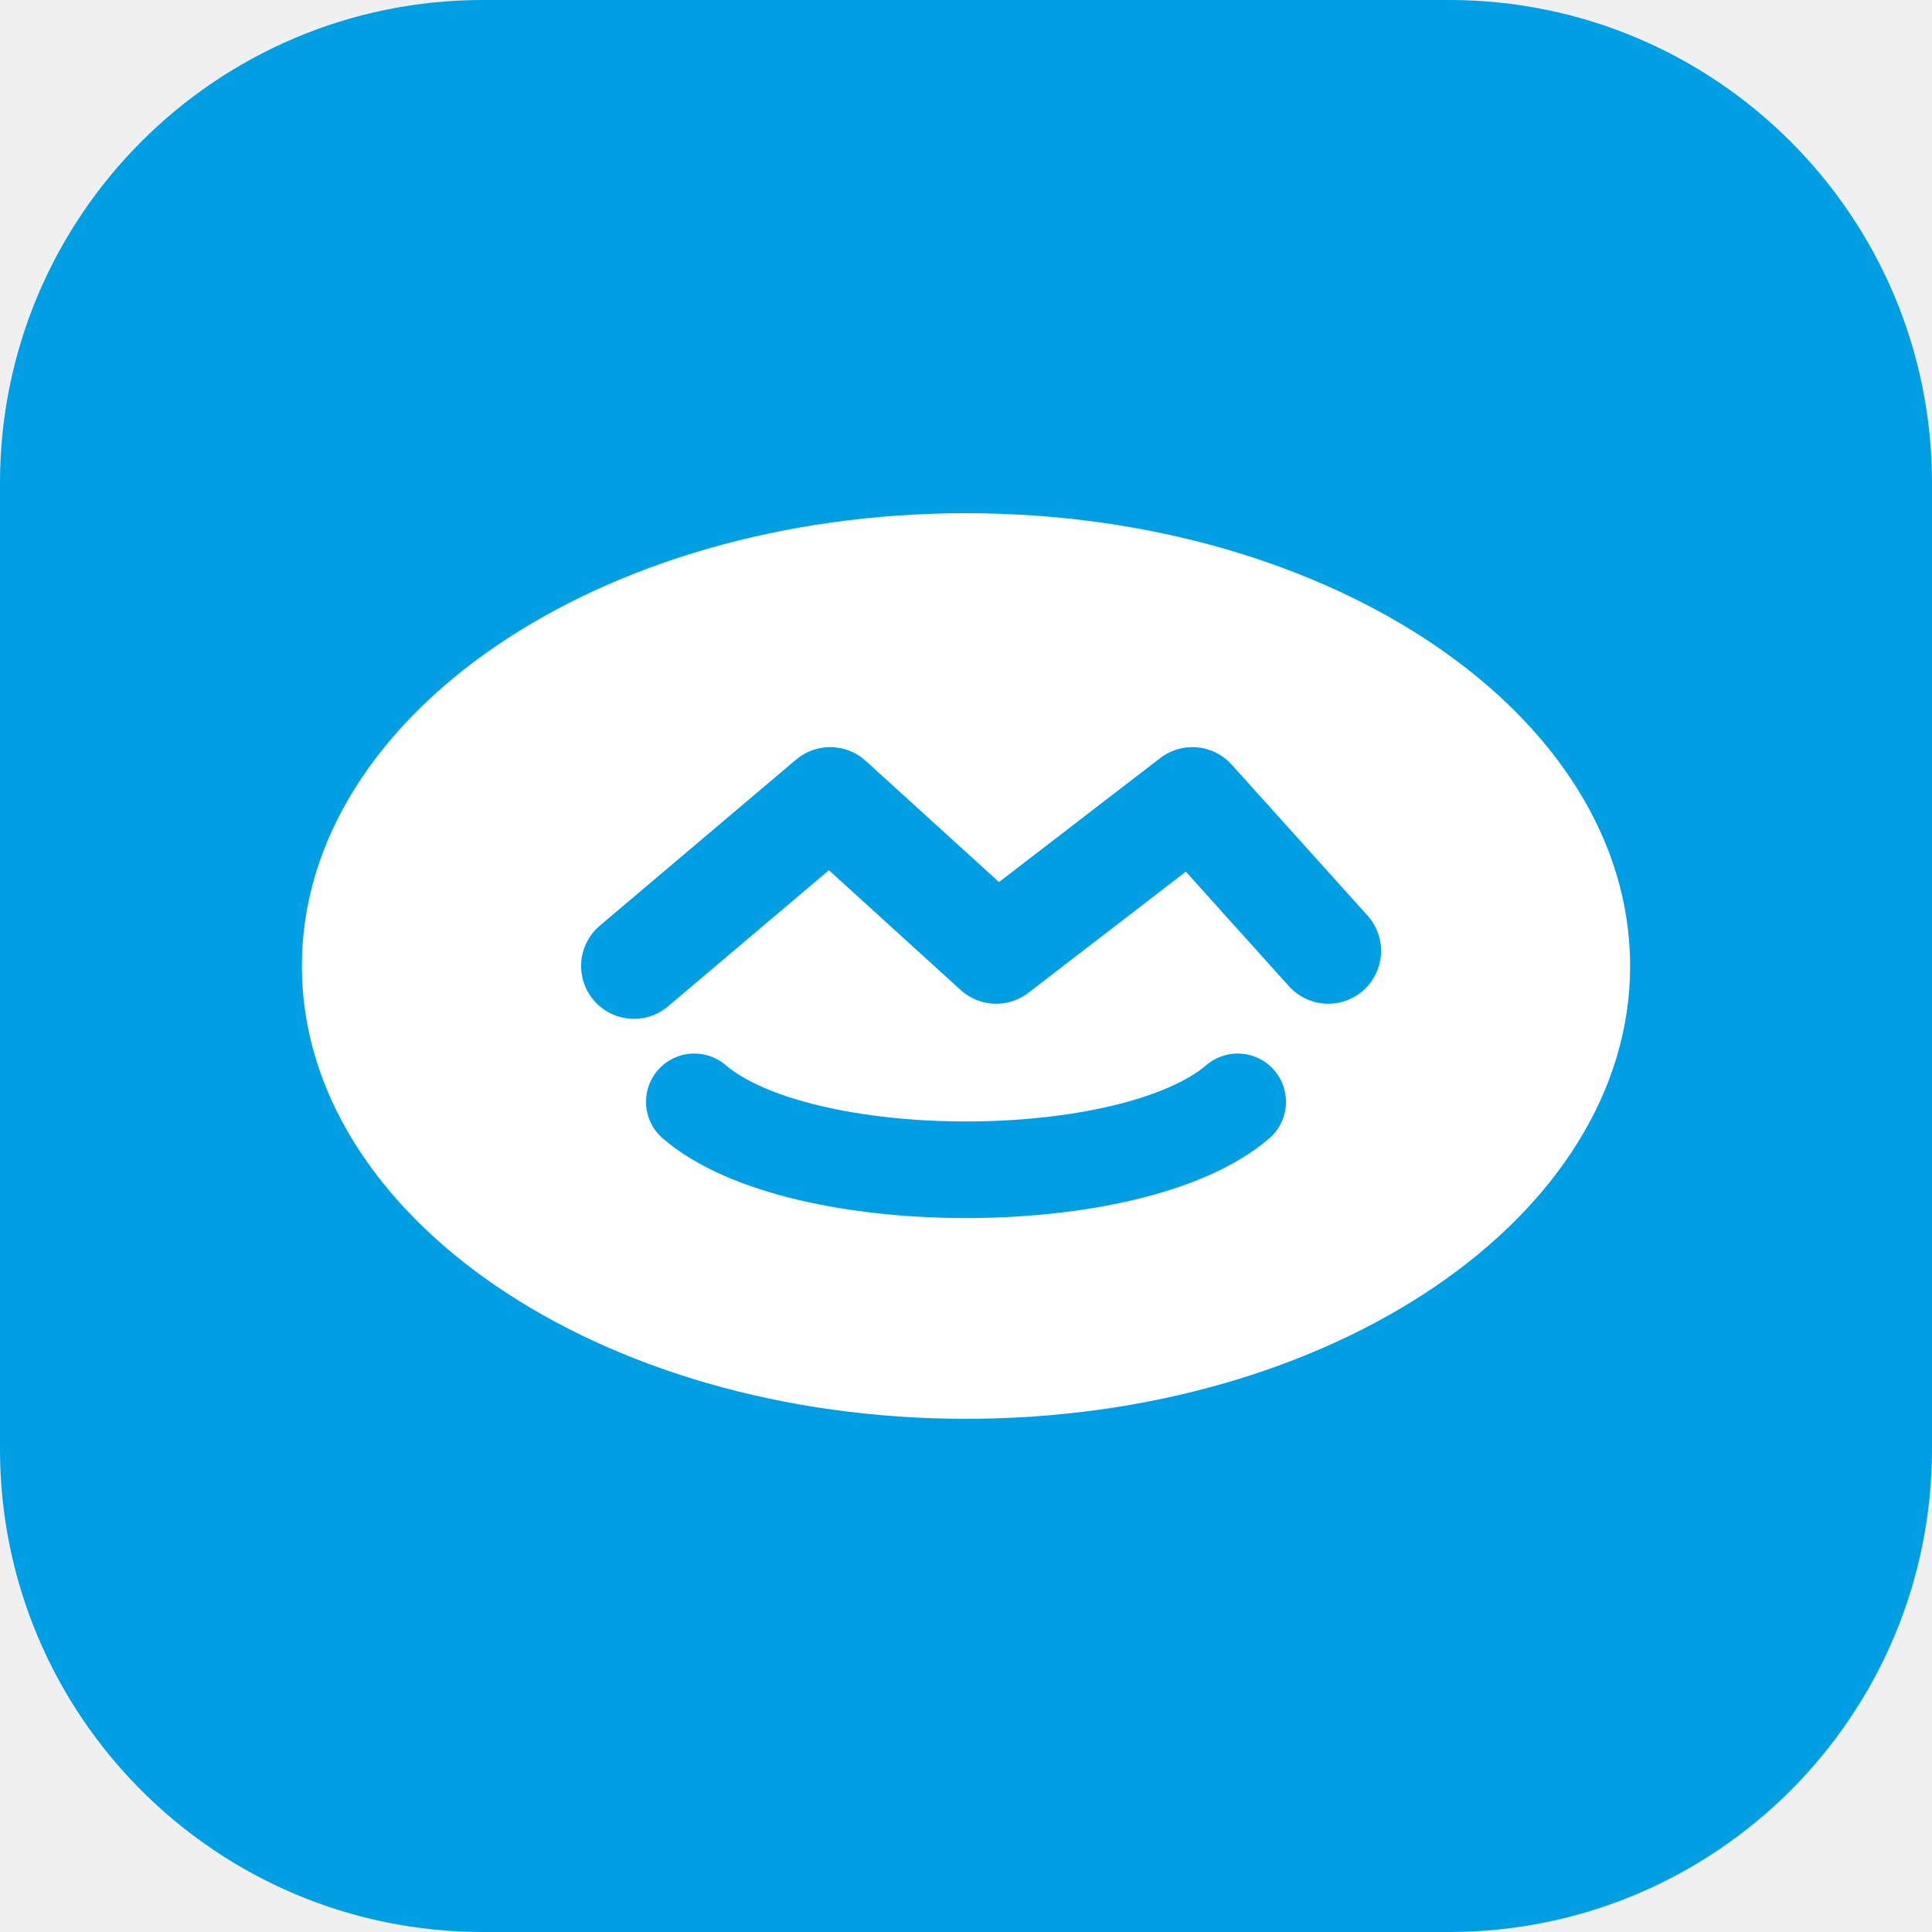
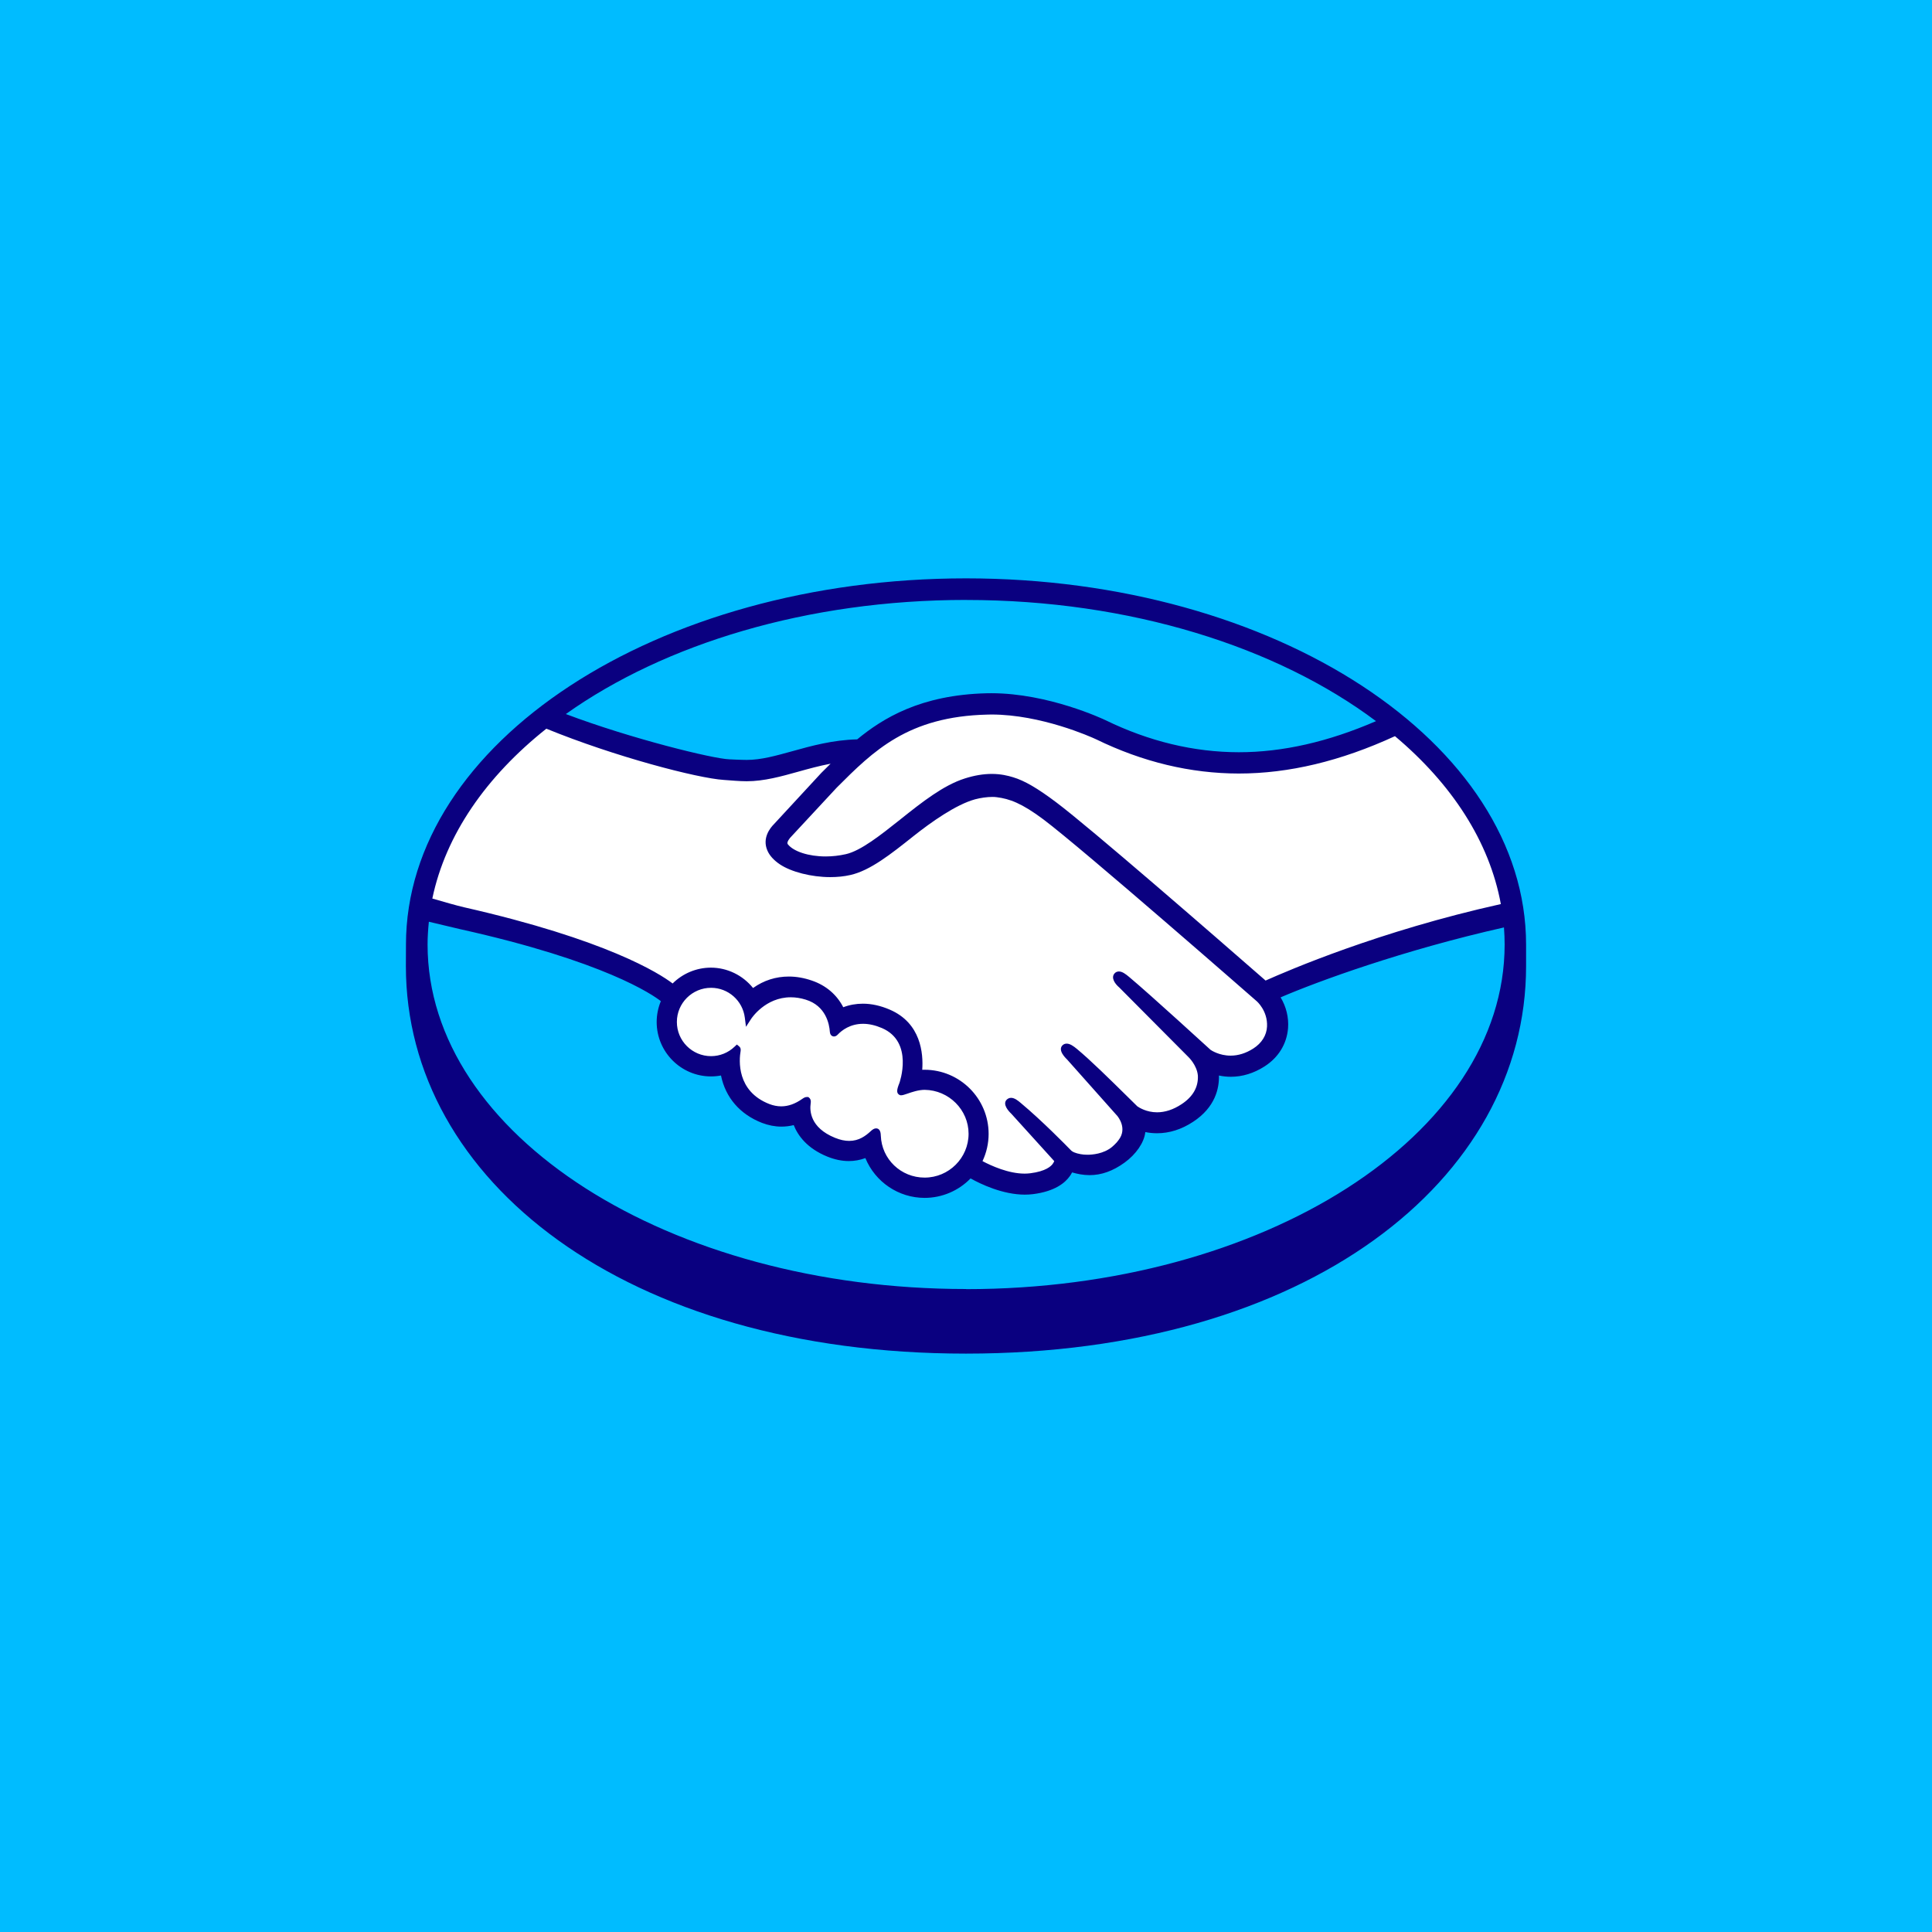
- <svg xmlns="http://www.w3.org/2000/svg" viewBox="0 0 64 64" fill="none">
-   <rect width="64" height="64" rx="16" fill="#009EE3" />
-   <ellipse cx="32" cy="32" rx="22" ry="15" fill="#FFFFFF" />
-   <path d="M21 32L27.5 26.5L33 31.5L39.5 26.5L44 31.5" stroke="#009EE3" stroke-width="3.5" stroke-linecap="round" stroke-linejoin="round" />
-   <path d="M23 36.5C26.5 39.5 37.5 39.5 41 36.5" stroke="#009EE3" stroke-width="3.2" stroke-linecap="round" />
+ <svg xmlns="http://www.w3.org/2000/svg" width="100%" height="100%" viewBox="0 0 100.031 100.031" version="1.1" id="svg1">
+   <rect style="fill:#00bcff;fill-opacity:1" id="rect1" width="100.031" height="100.031" x="0" y="0" />
+   <g transform="translate(-5.3845,7.0834) scale(0.20194)">
+     <path d="m274.38,116.94c-77.83,0-140.91,40.36-140.91,90.15s63.09,94.05,140.91,94.05,140.91-44.27,140.91-94.05-63.09-90.15-140.91-90.15Z" style="fill:#00bcff" />
+     <path d="m228.53,179.22c-.07.14-1.45,1.56-.55,2.71,2.18,2.78,8.91,4.38,15.72,2.85,4.05-.91,9.25-5.04,14.28-9.03,5.45-4.33,10.86-8.67,16.3-10.39,5.76-1.83,9.45-1.05,11.89-.31,2.67.8,5.82,2.56,10.84,6.32,9.45,7.1,47.43,40.26,54,45.99,5.28-2.39,30.47-12.56,62.39-19.6-2.78-17.02-13.01-33.25-28.72-45.99-21.89,9.19-50.42,14.7-76.58,1.93-.13-.05-14.29-6.75-28.25-6.42-20.75.48-29.74,9.46-39.25,18.97l-12.05,12.99Z" style="fill:#ffffff" />
+     <path d="m349.44,220.97c-.45-.4-44.67-39.09-54.69-46.62-5.8-4.35-9.02-5.46-12.41-5.89-1.76-.23-4.2.1-5.9.57-4.66,1.27-10.75,5.34-16.16,9.63-5.6,4.46-10.88,8.66-15.79,9.76-6.26,1.4-13.91-.25-17.4-2.61-1.41-.95-2.41-2.05-2.89-3.16-1.29-2.99,1.09-5.38,1.48-5.78l12.2-13.2c1.42-1.41,2.85-2.83,4.31-4.23-3.94.51-7.58,1.52-11.12,2.5-4.42,1.24-8.68,2.42-12.98,2.42-1.8,0-11.42-1.58-13.25-2.07-11.05-3.02-23.56-5.97-38.04-12.73-17.35,12.91-28.65,28.77-32,46.56,2.49.66,9.02,2.15,10.71,2.52,39.26,8.73,51.49,17.72,53.71,19.6,2.4-2.67,5.87-4.36,9.73-4.36,4.35,0,8.26,2.19,10.64,5.56,2.25-1.78,5.35-3.3,9.36-3.29,1.82,0,3.71.34,5.62.98,4.43,1.52,6.72,4.47,7.9,7.14,1.48-.67,3.31-1.17,5.46-1.16,2.12,0,4.32.48,6.53,1.44,7.24,3.11,8.36,10.22,7.71,15.58.52-.06,1.04-.08,1.56-.08,8.58,0,15.56,6.98,15.56,15.57,0,2.66-.68,5.16-1.86,7.35,2.34,1.31,8.29,4.28,13.52,3.62,4.17-.53,5.76-1.95,6.32-2.76.39-.55.8-1.2.42-1.66l-11.08-12.3s-1.82-1.73-1.22-2.39c.62-.68,1.75.3,2.55.96,5.64,4.71,12.52,11.81,12.52,11.81.12.08.57.98,3.12,1.43,2.19.39,6.07.17,8.76-2.04.67-.56,1.35-1.25,1.93-1.97-.05.04-.09.08-.13.1,2.84-3.63-.32-7.29-.32-7.29l-12.93-14.52s-1.85-1.71-1.22-2.4c.56-.6,1.75.3,2.56.98,4.09,3.42,9.88,9.23,15.42,14.66,1.09.79,5.96,3.8,12.41-.43,3.92-2.57,4.7-5.73,4.59-8.1-.27-3.15-2.73-5.4-2.73-5.4l-17.66-17.76s-1.87-1.59-1.21-2.4c.54-.68,1.75.3,2.55.96,5.62,4.71,20.86,18.68,20.86,18.68.22.15,5.48,3.9,11.99-.24,2.33-1.49,3.81-3.73,3.94-6.34.22-4.52-2.96-7.2-2.96-7.2Z" style="fill:#ffffff" />
+     <path d="m263.76,243.48c-2.74-.03-5.74,1.6-6.13,1.36-.22-.14.17-1.24.42-1.88.27-.63,3.87-11.48-4.92-15.25-6.73-2.89-10.85.36-12.26,1.83-.37.38-.54.35-.58-.13-.14-1.96-1.01-7.24-6.82-9.02-8.3-2.54-13.64,3.25-14.99,5.35-.61-4.73-4.61-8.4-9.5-8.41-5.32,0-9.64,4.3-9.65,9.63,0,5.32,4.31,9.64,9.64,9.64,2.59,0,4.93-1.03,6.66-2.69.06.05.08.14.05.32-.41,2.39-1.15,11.04,7.92,14.57,3.64,1.41,6.73.36,9.29-1.43.76-.54.89-.31.78.41-.33,2.23.09,6.99,6.77,9.7,5.08,2.07,8.09-.04,10.07-1.87.86-.78,1.09-.65,1.14.56.24,6.44,5.59,11.56,12.09,11.57,6.7,0,12.13-5.41,12.13-12.1,0-6.7-5.42-12.06-12.12-12.13Z" style="fill:#ffffff" />
+     <path d="m274.35,113.21c-79.31,0-143.6,42.18-143.6,93.92,0,1.34-.02,5.03-.02,5.5,0,54.9,56.19,99.35,143.6,99.35s143.61-44.45,143.61-99.34v-5.51c0-51.74-64.29-93.92-143.59-93.92Zm137.12,83.51c-31.21,6.94-54.49,17.01-60.32,19.61-13.62-11.89-45.1-39.26-53.63-45.66-4.87-3.67-8.2-5.6-11.12-6.47-1.31-.4-3.12-.85-5.45-.85-2.17,0-4.5.39-6.93,1.17-5.51,1.75-11,6.11-16.31,10.33l-.27.22c-4.95,3.93-10.06,8-13.93,8.86-1.69.38-3.43.58-5.16.58-4.34,0-8.23-1.26-9.69-3.12-.24-.31-.08-.81.48-1.52l.07-.1,11.99-12.91c9.39-9.39,18.25-18.25,38.66-18.72.34-.01.68-.02,1.02-.02,12.7.01,25.4,5.69,26.83,6.36,11.91,5.81,24.21,8.76,36.56,8.77,12.85,0,26.11-3.17,40.05-9.58,14.56,12.24,24.21,26.99,27.15,43.06Zm-137.1-77.97c42.1,0,79.76,12.07,105.09,31.07-12.24,5.3-23.91,7.97-35.17,7.97-11.52-.01-23.03-2.78-34.21-8.23-.59-.28-14.61-6.89-29.2-6.9-.38,0-.77,0-1.15.01-17.14.4-26.8,6.49-33.29,11.82-6.31.16-11.76,1.68-16.61,3.03-4.33,1.2-8.06,2.24-11.7,2.24-1.5,0-4.2-.14-4.44-.15-4.18-.13-25.18-5.28-41.95-11.61,25.27-17.96,61.89-29.26,102.64-29.26Zm-107.61,33.01c17.51,7.16,38.76,12.7,45.48,13.13,1.87.12,3.87.34,5.87.34,4.46,0,8.91-1.25,13.21-2.45,2.54-.71,5.35-1.49,8.3-2.05-.79.77-1.58,1.56-2.37,2.35l-12.17,13.17c-.96.97-3.04,3.55-1.67,6.73.54,1.28,1.65,2.51,3.2,3.55,2.9,1.95,8.1,3.28,12.92,3.28,1.83,0,3.57-.18,5.15-.54,5.11-1.14,10.46-5.41,16.13-9.92,4.52-3.59,10.94-8.15,15.86-9.49,1.38-.37,3.06-.61,4.42-.61.41,0,.79.02,1.14.07,3.24.41,6.38,1.51,11.99,5.72,10,7.51,54.22,46.2,54.65,46.58.03.02,2.85,2.46,2.65,6.5-.11,2.26-1.36,4.26-3.54,5.65-1.89,1.2-3.83,1.81-5.8,1.81-2.96,0-4.99-1.39-5.13-1.48-.16-.13-15.31-14.03-20.89-18.7-.89-.74-1.75-1.4-2.62-1.4-.47,0-.88.2-1.16.55-.88,1.08.1,2.58,1.26,3.56l17.7,17.8s2.21,2.06,2.45,4.79c.14,2.95-1.27,5.42-4.2,7.34-2.09,1.38-4.2,2.07-6.27,2.07-2.72,0-4.63-1.24-5.05-1.53l-2.54-2.5c-4.64-4.57-9.43-9.29-12.94-12.21-.86-.71-1.77-1.37-2.64-1.37-.43,0-.82.16-1.12.48-.4.44-.68,1.24.32,2.57.4.55.89,1,.89,1l12.91,14.51c.1.13,2.66,3.17.29,6.19l-.46.58c-.39.42-.8.82-1.2,1.16-2.2,1.81-5.14,2-6.31,2-.63,0-1.22-.05-1.75-.15-1.27-.23-2.13-.58-2.55-1.07l-.16-.16c-.7-.73-7.21-7.38-12.6-11.87-.71-.6-1.6-1.34-2.51-1.34-.45,0-.85.18-1.17.52-1.06,1.17.54,2.91,1.22,3.55l11.01,12.15c-.01.11-.15.36-.41.74-.4.55-1.73,1.88-5.73,2.38-.48.06-.98.09-1.46.09-4.12,0-8.52-2-10.79-3.2,1.03-2.18,1.57-4.58,1.57-6.98,0-9.07-7.36-16.44-16.43-16.45-.19,0-.4,0-.59.01.29-4.14-.29-11.98-8.34-15.43-2.32-1-4.63-1.52-6.87-1.52-1.76,0-3.45.3-5.04.91-1.67-3.24-4.44-5.6-8.04-6.83-2-.69-3.98-1.04-5.9-1.04-3.35,0-6.44.99-9.19,2.94-2.64-3.28-6.62-5.22-10.81-5.22-3.67,0-7.2,1.47-9.81,4.06-3.43-2.62-17.03-11.26-53.44-19.53-1.74-.39-5.69-1.52-8.17-2.25,3.41-16.34,13.8-31.27,29.2-43.52Zm67.54,94.78l-.39-.35h-.4c-.32,0-.66.13-1.11.45-1.86,1.31-3.63,1.94-5.44,1.94-1,0-2.02-.2-3.04-.59-8.44-3.29-7.78-11.25-7.36-13.65.06-.49-.06-.86-.37-1.12l-.6-.49-.56.53c-1.65,1.59-3.8,2.45-6.06,2.45-4.83,0-8.77-3.93-8.76-8.77,0-4.83,3.94-8.76,8.78-8.75,4.37,0,8.09,3.28,8.64,7.65l.3,2.35,1.29-1.99c.14-.23,3.69-5.59,10.2-5.58,1.24,0,2.52.2,3.81.6,5.19,1.58,6.07,6.29,6.2,8.25.09,1.14.91,1.2,1.06,1.2.45,0,.78-.28,1.01-.53.98-1.02,3.11-2.72,6.45-2.72,1.53,0,3.15.37,4.83,1.09,8.25,3.54,4.51,14.02,4.47,14.13-.71,1.74-.74,2.5-.07,2.95l.32.15h.24c.37,0,.83-.16,1.6-.42,1.12-.39,2.81-.97,4.4-.97h0c6.21.07,11.26,5.13,11.26,11.26,0,6.2-5.06,11.24-11.27,11.24-6.07,0-11.01-4.73-11.23-10.74-.02-.52-.07-1.88-1.23-1.88-.47,0-.89.29-1.36.72-1.34,1.24-3.04,2.49-5.52,2.49-1.13,0-2.35-.26-3.64-.79-6.41-2.6-6.5-7-6.24-8.77.07-.47.09-.96-.23-1.35Zm40.07,48.88c-76.26,0-138.08-39.55-138.08-88.33,0-1.96.14-3.91.33-5.84.61.15,6.67,1.59,7.92,1.88,37.19,8.26,49.48,16.85,51.56,18.48-.7,1.69-1.07,3.51-1.07,5.35,0,7.69,6.25,13.95,13.93,13.95.86,0,1.72-.08,2.56-.24,1.16,5.66,4.86,9.95,10.51,12.15,1.65.63,3.32.96,4.97.96,1.06,0,2.13-.13,3.17-.39,1.05,2.65,3.39,5.96,8.65,8.09,1.84.74,3.68,1.13,5.47,1.13,1.46,0,2.89-.26,4.25-.76,2.52,6.13,8.51,10.2,15.19,10.2,4.43,0,8.68-1.8,11.78-4.99,2.65,1.48,8.25,4.15,13.91,4.16.73,0,1.41-.05,2.11-.13,5.62-.71,8.23-2.91,9.43-4.62.22-.3.41-.62.58-.95,1.32.38,2.78.69,4.46.7,3.07,0,6.01-1.05,8.99-3.21,2.93-2.11,5.01-5.14,5.31-7.72,0-.03,0-.07.01-.11.99.2,2,.3,3.01.3,3.16,0,6.27-.98,9.24-2.93,5.73-3.75,6.72-8.66,6.63-11.87,1.01.21,2.03.32,3.05.32,2.96,0,5.88-.89,8.65-2.66,3.55-2.27,5.69-5.75,6.02-9.79.21-2.75-.47-5.53-1.91-7.91,9.58-4.13,31.48-12.12,57.27-17.93.11,1.46.17,2.93.17,4.41,0,48.78-61.82,88.33-138.07,88.33Z" style="fill:#0a0080" />
+   </g>
</svg>
